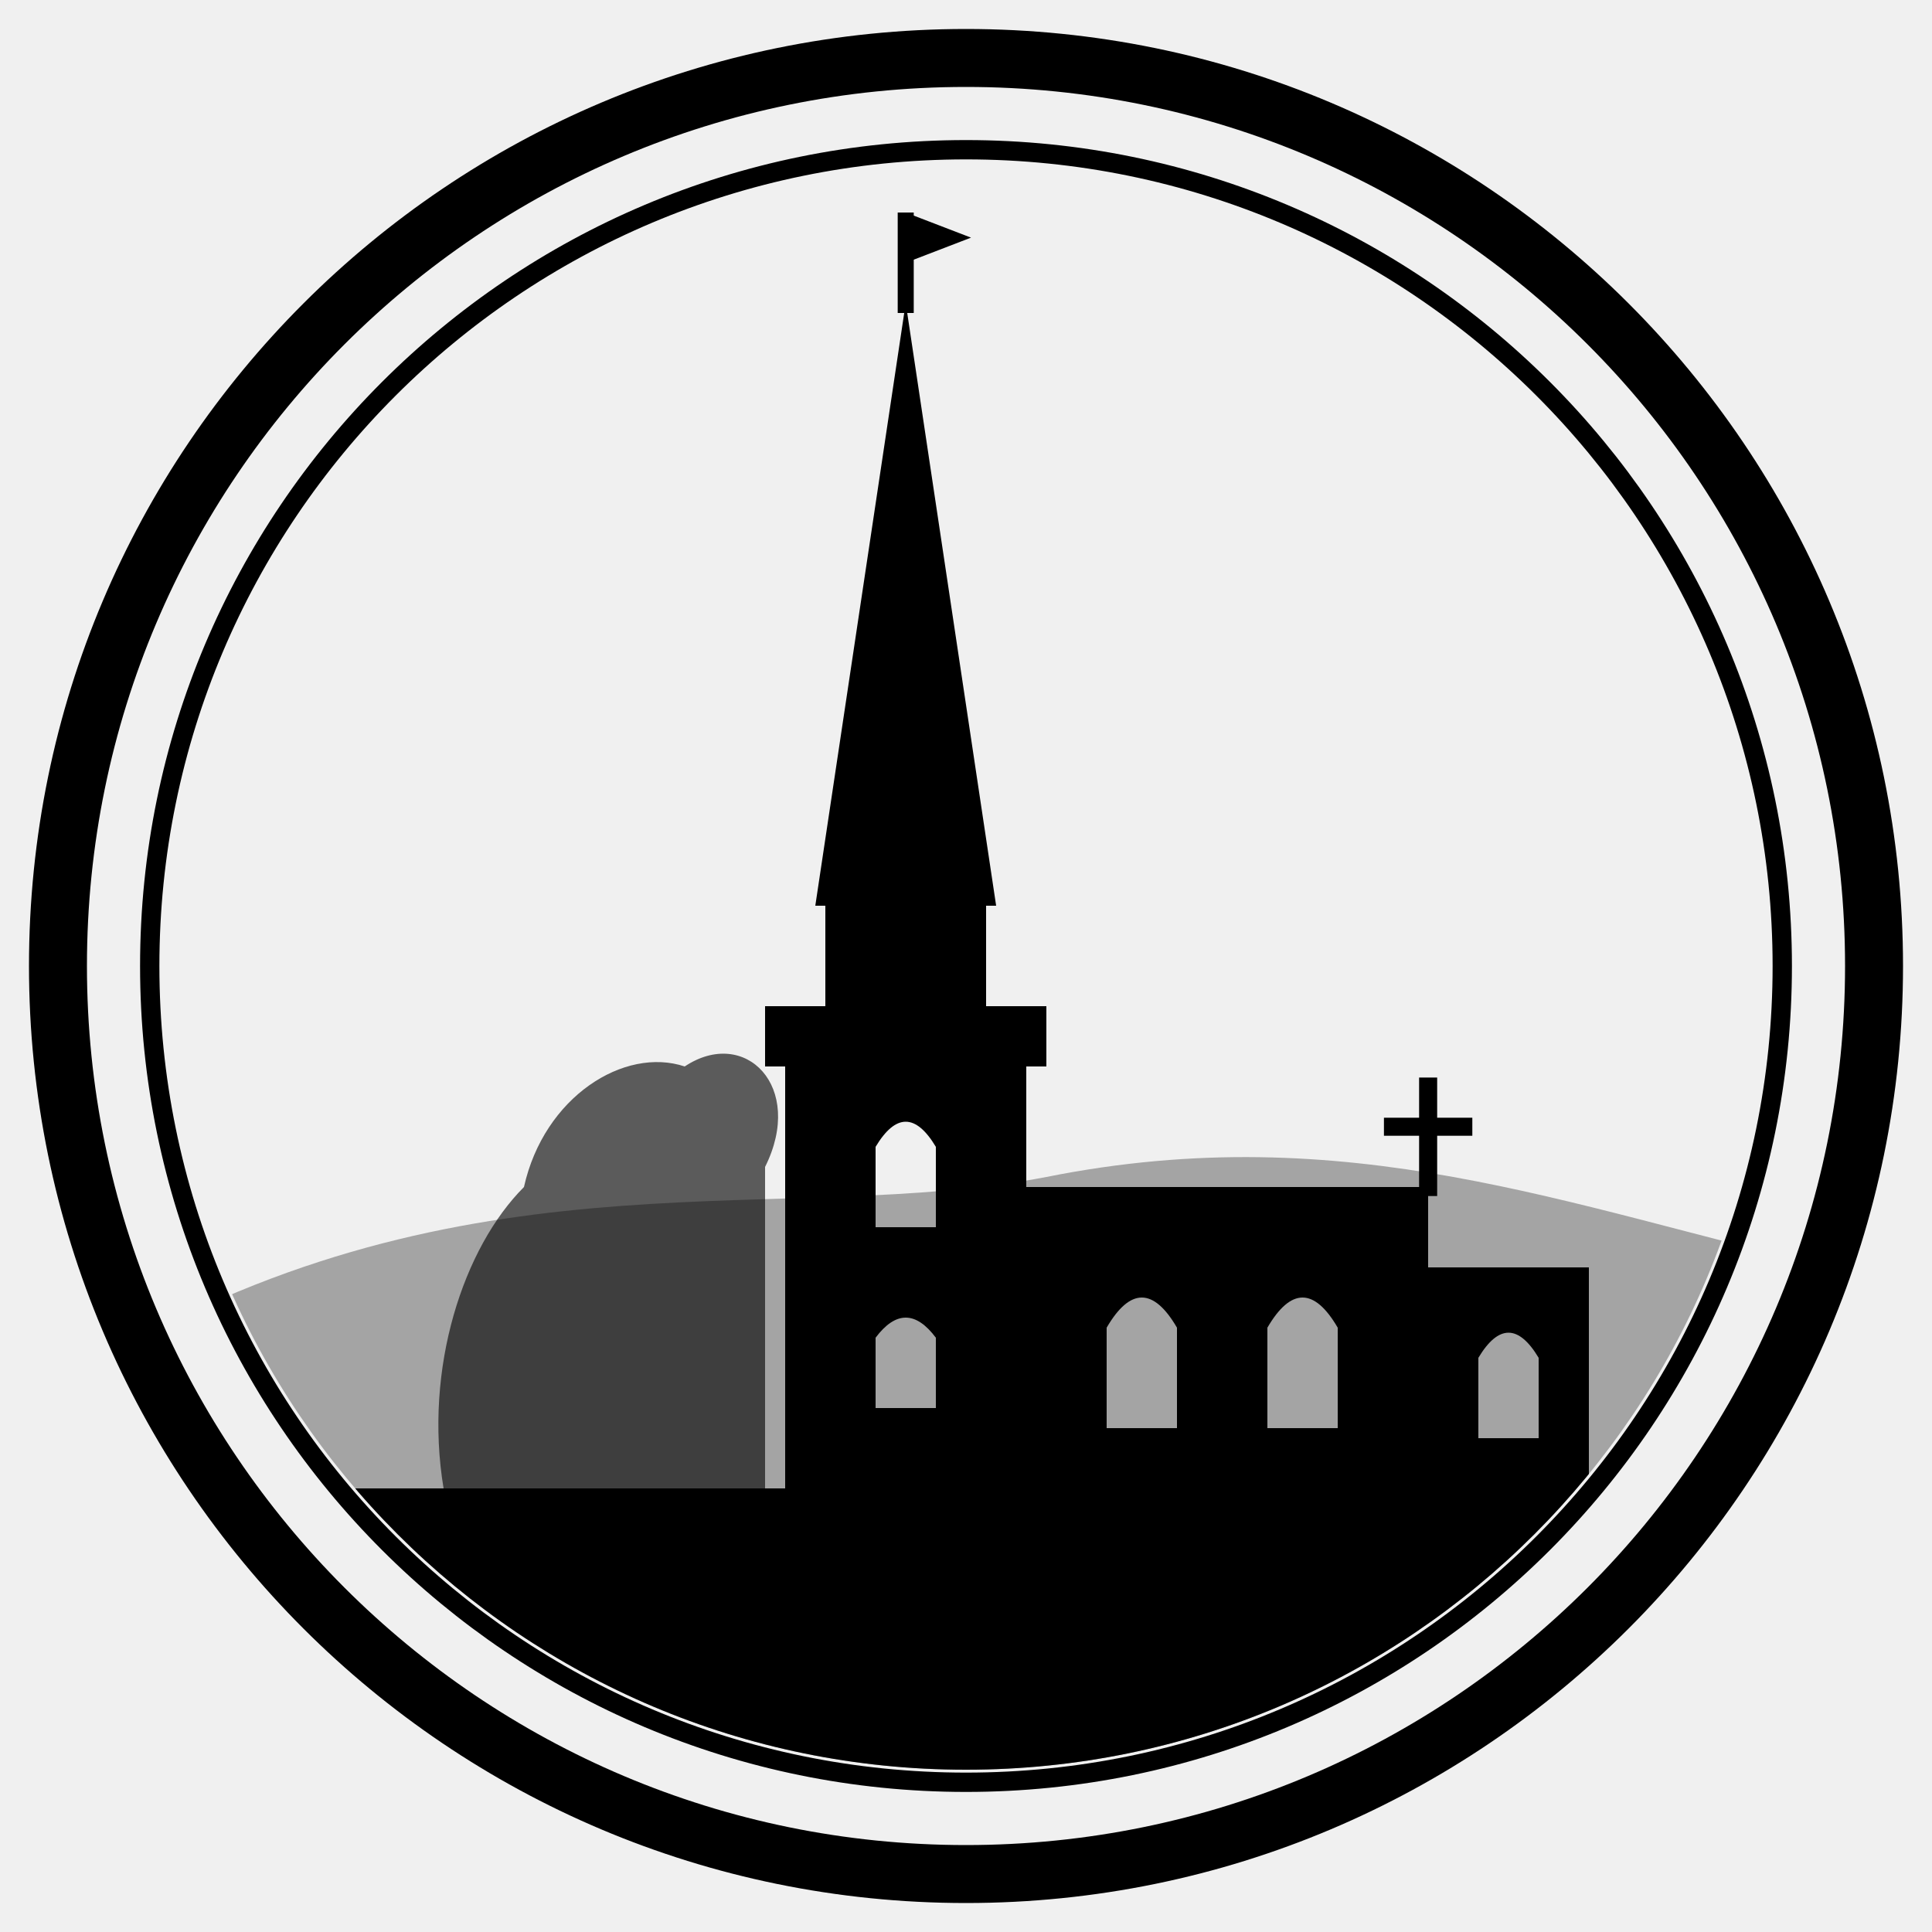
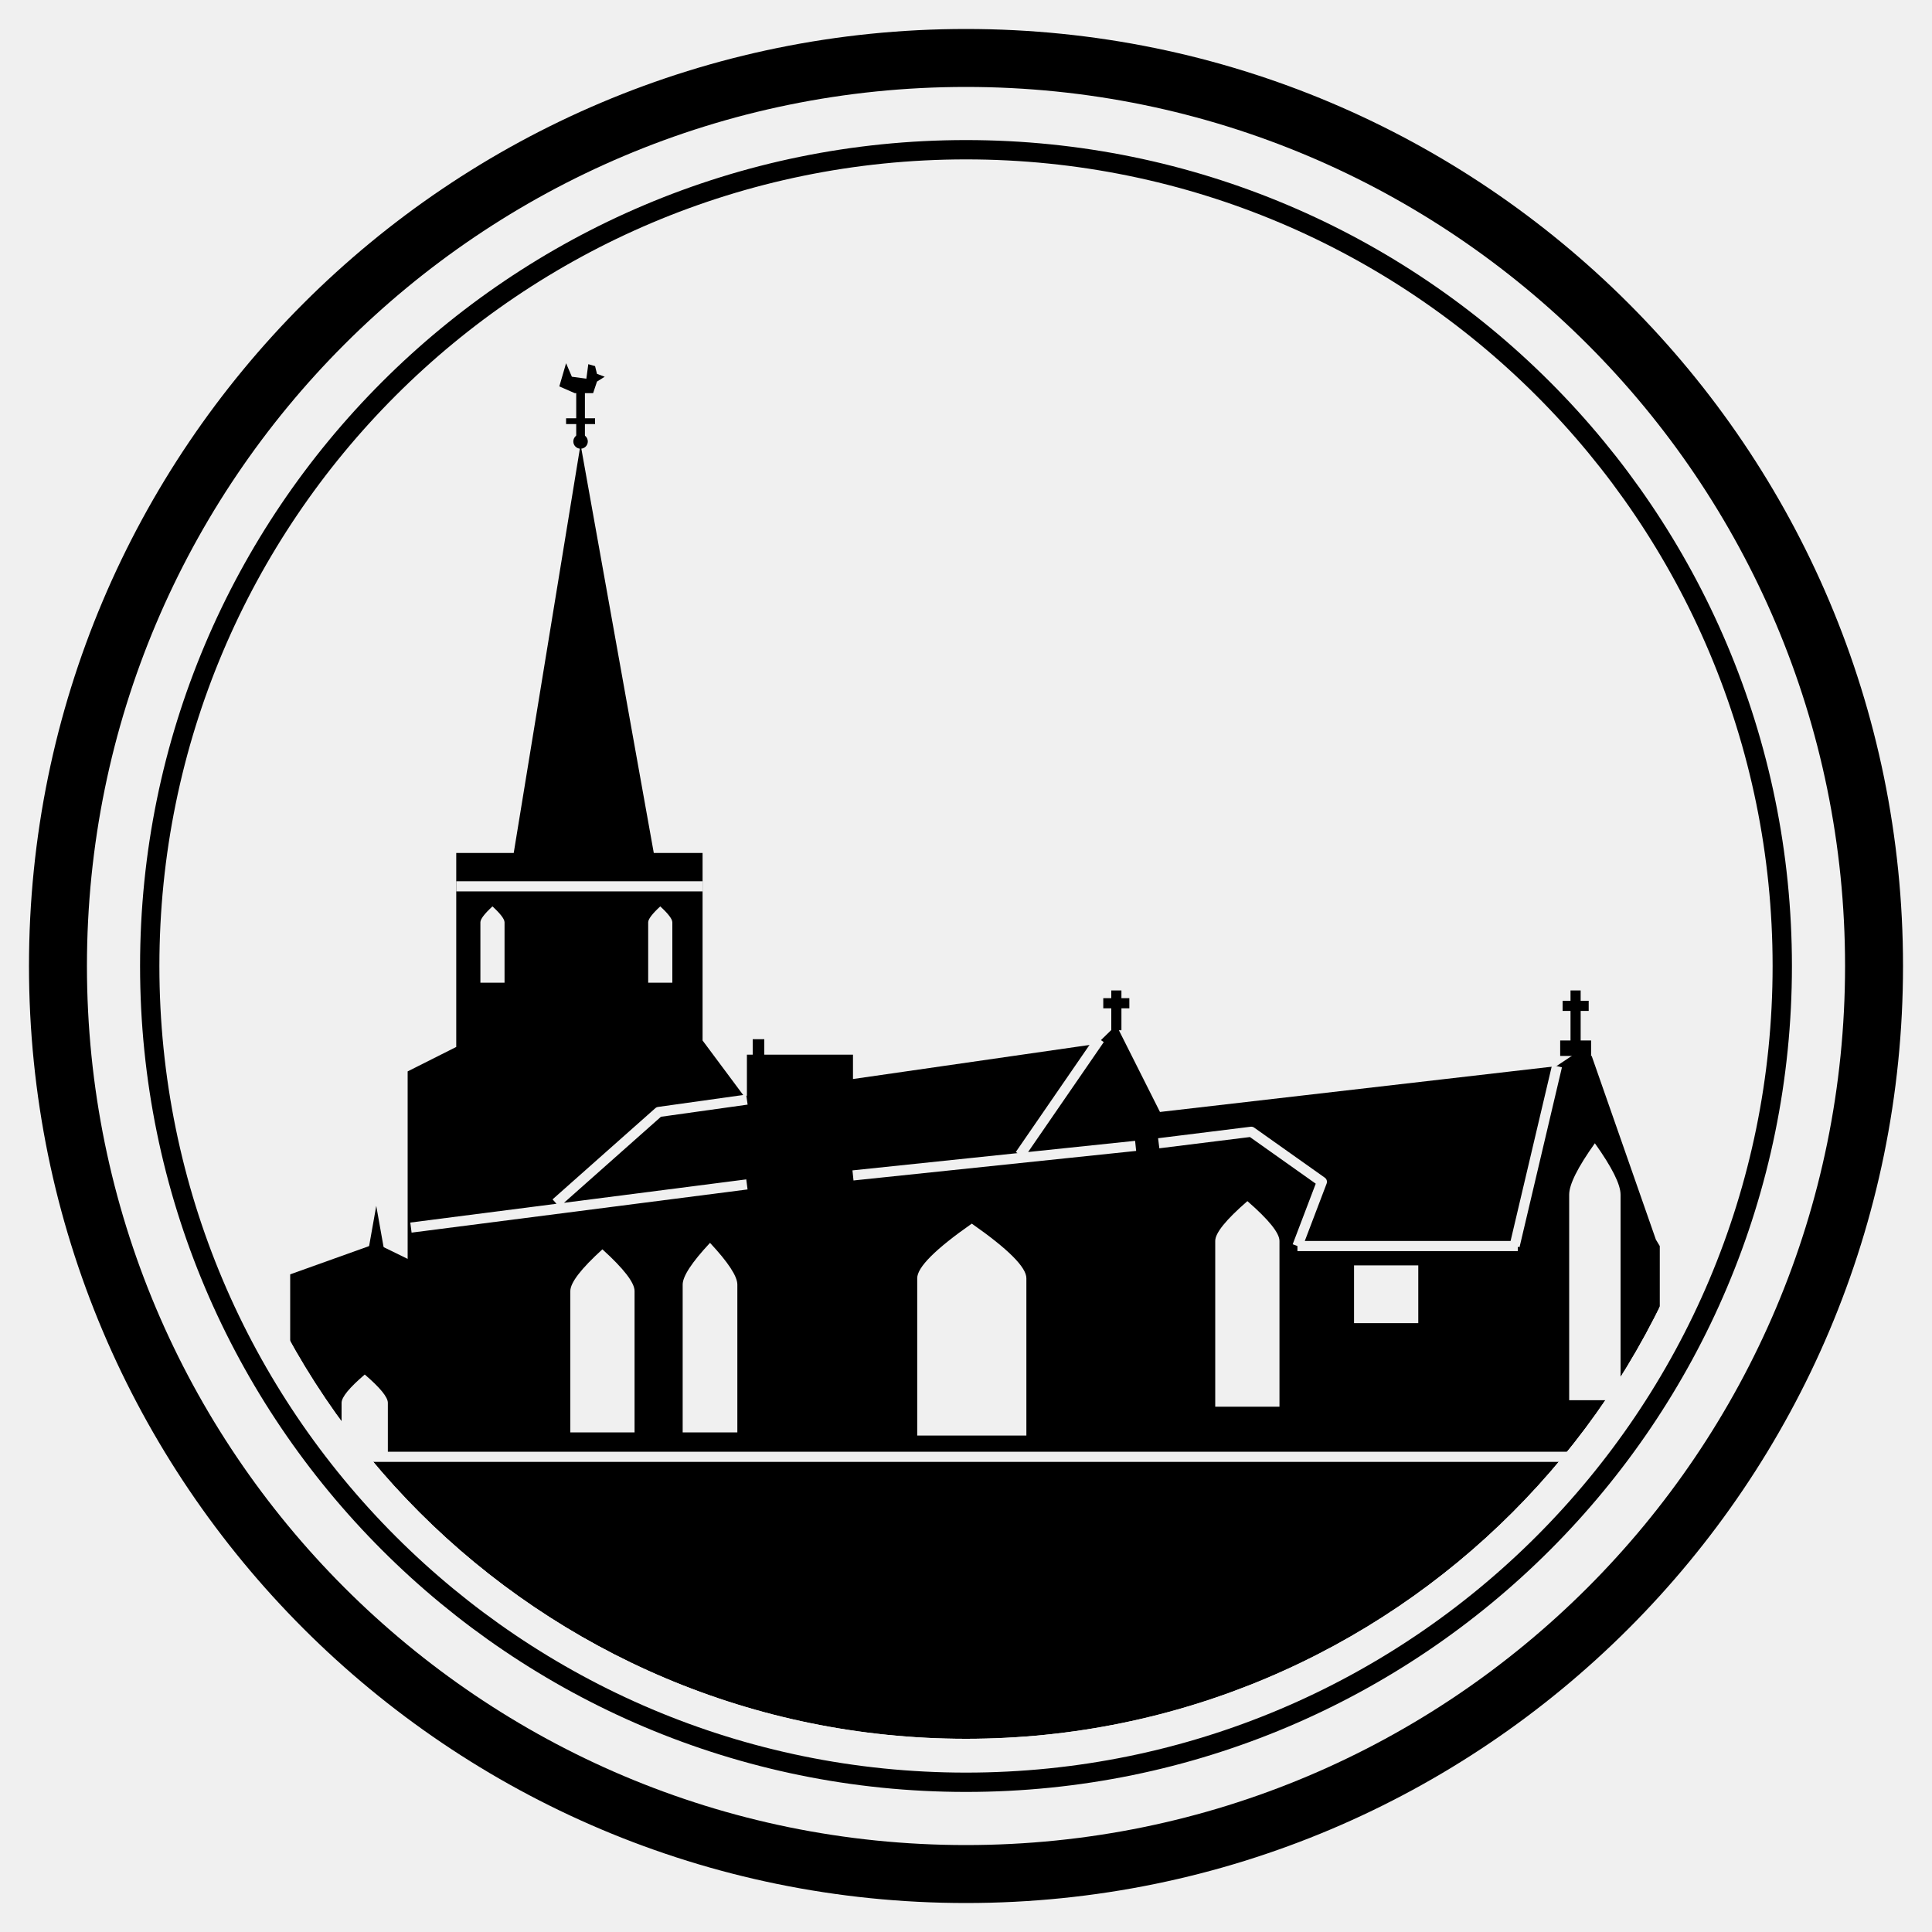
<svg xmlns="http://www.w3.org/2000/svg" class="mark" viewBox="0 0 200 200" role="img" aria-label="Friends of Pitminster">
  <circle cx="100" cy="100" r="94" fill="none" stroke="currentColor" stroke-width="6" />
  <circle cx="100" cy="100" r="84.5" fill="none" stroke="currentColor" stroke-width="2" />
  <defs>
    <clipPath id="c-m">
-       <circle cx="100" cy="100" r="83.20" />
+       <circle cx="100" cy="100" r="80.00" />
    </clipPath>
+     <mask id="k-m" maskUnits="userSpaceOnUse" x="-100" y="-100" width="400" height="400">
+       <rect x="-100" y="-100" width="400" height="400" fill="#fff" />
+       <path d="M49.73,101.73 L49.73,95.48 Q49.73,94.98 50.98,93.83 Q52.23,94.98 52.23,95.48 L52.23,101.73 Z M67.10,101.73 L67.10,95.48 Q67.10,94.98 68.35,93.83 Q69.60,94.98 69.60,95.48 L69.60,101.73 Z M59.04,148.28 L59.04,133.65 Q59.04,132.35 62.36,129.33 Q65.69,132.35 65.69,133.65 L65.69,148.28 Z M70.67,148.28 L70.67,132.98 Q70.67,131.69 73.50,128.66 Q76.33,131.69 76.33,132.98 L76.33,148.28 Z M94.95,148.61 L94.95,132.32 Q94.95,130.62 100.60,126.67 Q106.25,130.62 106.25,132.32 L106.25,148.61 Z M125.80,145.62 L125.80,128.46 Q125.80,127.23 129.13,124.34 Q132.45,127.23 132.45,128.46 L132.45,145.62 Z M140.17,136.97 L140.17,130.99 L146.82,130.99 L146.82,136.97 Z M162.44,144.95 L162.44,123.67 Q162.44,122.08 165.10,118.35 Q167.76,122.08 167.76,123.67 L167.76,144.95 Z M35.36,150.81 L35.36,145.22 Q35.36,144.34 37.76,142.29 Q40.15,144.34 40.15,145.22 L40.15,150.81 Z" fill="#000" />
+       <path d="M47.23,91.75 L72.73,91.75 M57.55,124.55 L68.19,115.11 L77.32,113.83 M42.54,127.08 L77.32,122.61 M88.30,121.68 L117.56,118.62 M113.83,107.58 L105.59,119.55 M119.95,118.35 L129.53,117.16 L136.84,122.34 L134.31,128.99 M134.31,128.99 L157.12,128.99 M161.18,110.37 L156.79,128.99 M-256.17,150.81 L435.43,150.81" fill="none" stroke="#000" stroke-width="1.05" stroke-linejoin="round" />
+     </mask>
  </defs>
  <g clip-path="url(#c-m)" fill="currentColor">
-     <path d="M12.64,139.52 C50.08,118.72 81.28,127.04 108.32,121.84 C139.52,115.60 162.40,124.96 189.44,131.20 L189.44,193.60 L12.64,193.60 Z" opacity=".32" />
-     <path d="M45.92,154.08 C43.84,141.60 48.00,129.12 54.24,122.88 C56.32,113.52 64.64,108.32 70.88,110.40 C77.12,106.24 83.36,112.48 79.20,120.80 L79.20,154.08 Z" opacity=".62" />
-     <rect x="16.80" y="154.08" width="166.40" height="31.20" />
-     <path fill-rule="evenodd" d="M81.28,154.08 L81.28,110.40 L79.20,110.40 L79.20,104.16 L108.32,104.16 L108.32,110.40 L106.24,110.40 L106.24,154.08 Z M90.64,127.04 L90.64,118.72 Q93.76,113.52 96.88,118.72 L96.88,127.04 Z M90.64,145.76 L90.64,138.48 Q93.76,134.32 96.88,138.48 L96.88,145.76 Z" />
-     <path d="M85.44,104.16 L85.44,92.72 L102.08,92.72 L102.08,104.16 Z" />
-     <path d="M84.40,93.76 L93.76,31.36 L103.12,93.76 Z" />
-     <path d="M93.76,32.40 L93.76,22.00" stroke="currentColor" stroke-width="1.66" fill="none" />
-     <path d="M93.76,22.00 L100.52,24.60 L93.76,27.20 Z" />
-     <path fill-rule="evenodd" d="M106.24,154.08 L106.24,122.88 L147.84,122.88 L147.84,154.08 Z M114.56,147.84 L114.56,137.44 Q118.20,131.20 121.84,137.44 L121.84,147.84 Z M131.20,147.84 L131.20,137.44 Q134.84,131.20 138.48,137.44 L138.48,147.84 Z" />
-     <path fill-rule="evenodd" d="M147.84,154.08 L147.84,131.20 L164.48,131.20 L164.48,154.08 Z M153.04,148.88 L153.04,140.56 Q156.16,135.36 159.28,140.56 L159.28,148.88 Z" />
-     <path d="M147.84,122.88 L147.84,112.48 M144.20,116.64 L151.48,116.64" stroke="currentColor" stroke-width="1.87" fill="none" stroke-linecap="square" />
+     <g mask="url(#k-m)">
+       <rect x="-60.00" y="150.81" width="320.00" height="160.00" />
+       <path d="M30.04,152.93 L30.04,131.92 L38.95,128.73 L42.20,130.32 L42.20,110.91 L47.23,108.38 L47.23,88.30 L53.18,88.30 L60.10,46.00 L67.68,88.30 L72.73,88.30 L72.73,107.71 L76.99,113.43 L77.32,113.43 L77.32,109.18 L77.92,109.18 L77.92,107.58 L79.12,107.58 L79.12,109.18 L88.30,109.18 L88.30,111.70 L113.57,108.06 L115.56,106.12 L120.08,115.11 L161.11,110.37 L163.11,109.04 L164.77,109.31 L171.42,128.33 L171.82,128.99 L171.82,152.93 Z" />
+       <rect x="115.04" y="102.53" width="1.05" height="4.12" />
+       <rect x="114.21" y="103.33" width="2.70" height="1.05" />
+       <rect x="162.58" y="102.53" width="1.05" height="5.72" />
+       <rect x="161.76" y="103.60" width="2.70" height="1.05" />
+       <rect x="161.51" y="107.71" width="3.20" height="1.60" />
+       <path d="M38.15,129.33 L38.95,124.83 L39.75,129.33 Z" />
+       <circle cx="60.10" cy="45.70" r="0.75" />
+       <rect x="59.65" y="39.60" width="0.90" height="6.40" />
+       <rect x="58.60" y="43.30" width="3.00" height="0.60" />
+       <path d="M57.90,40.00 L58.60,37.60 L59.20,39.00 L60.70,39.20 L60.90,37.70 L61.60,37.90 L61.80,38.70 L62.60,39.00 L61.80,39.50 L61.40,40.70 L59.50,40.70 Z" />
+     </g>
  </g>
</svg>
